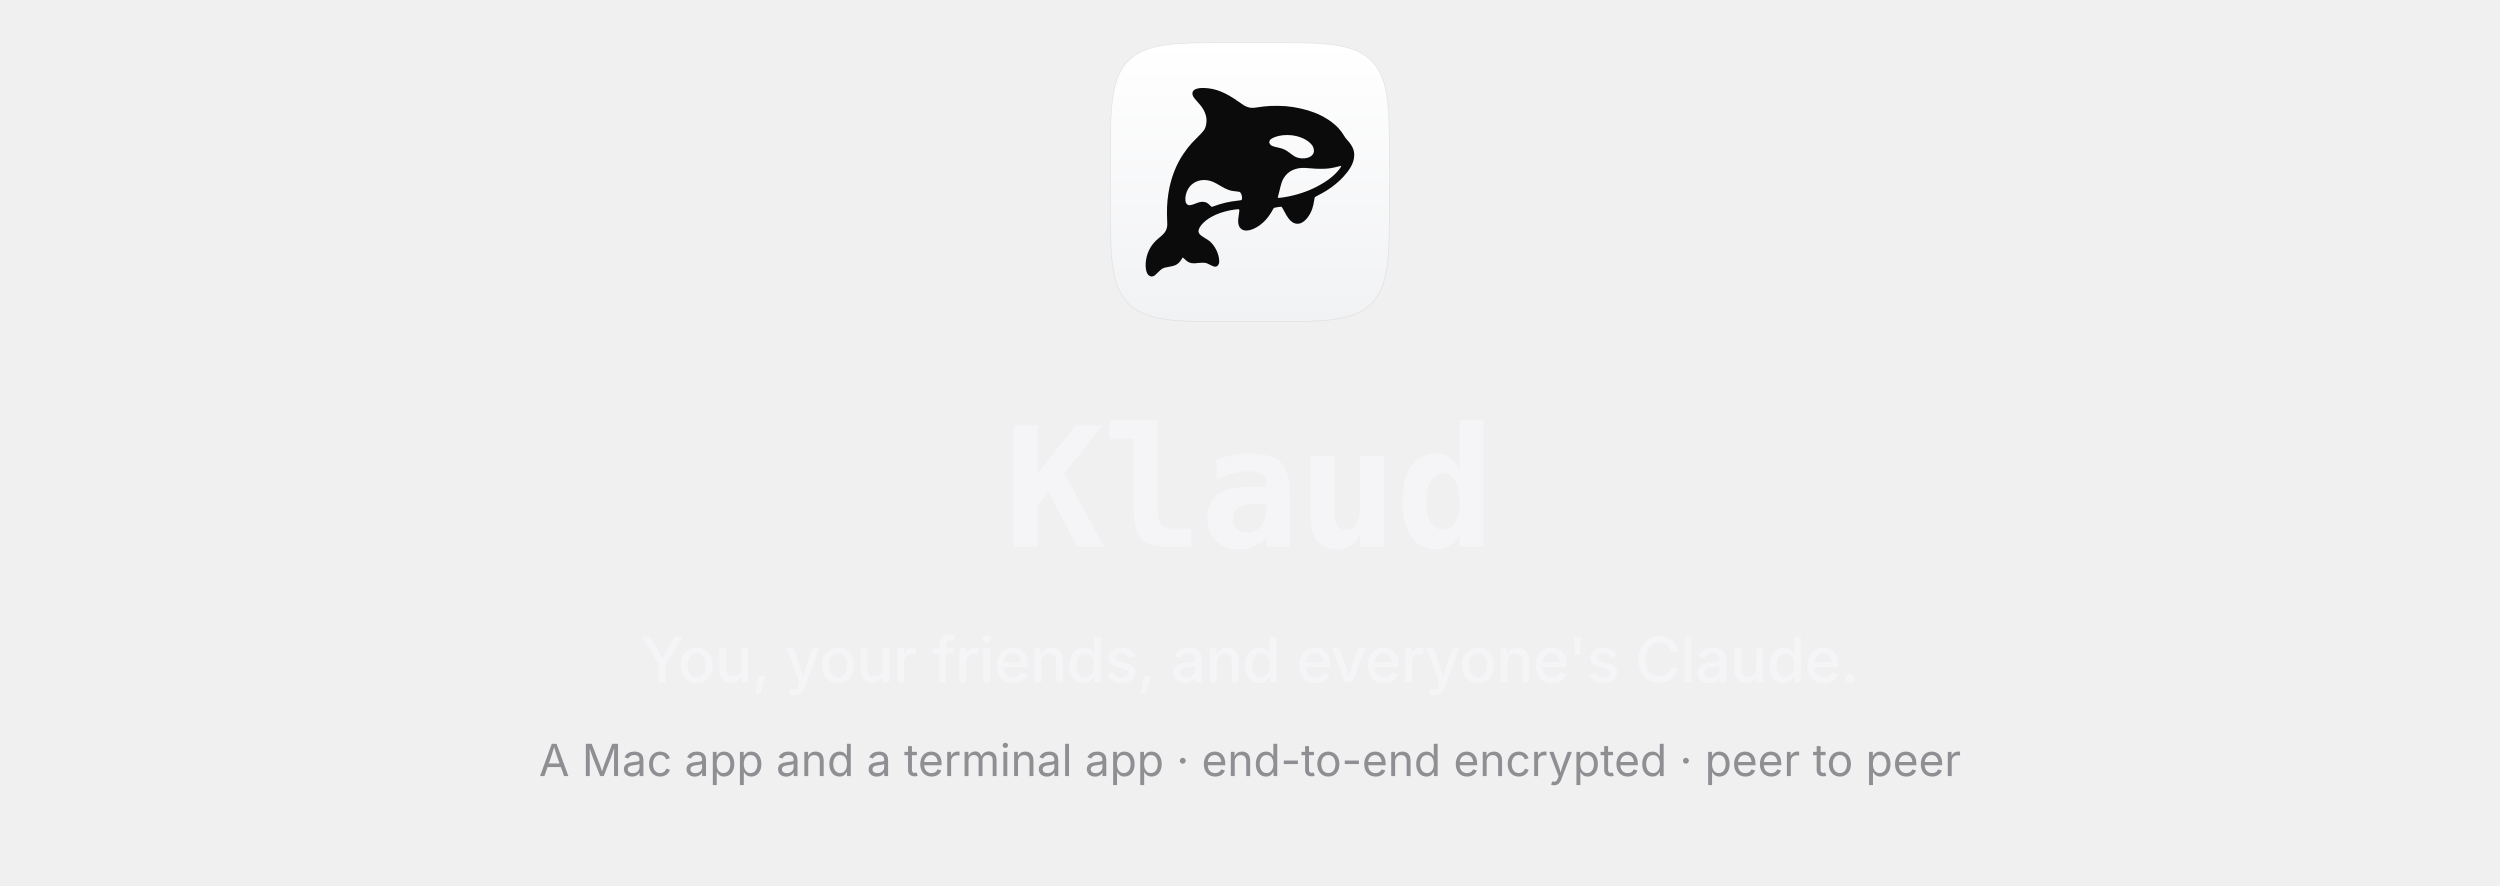
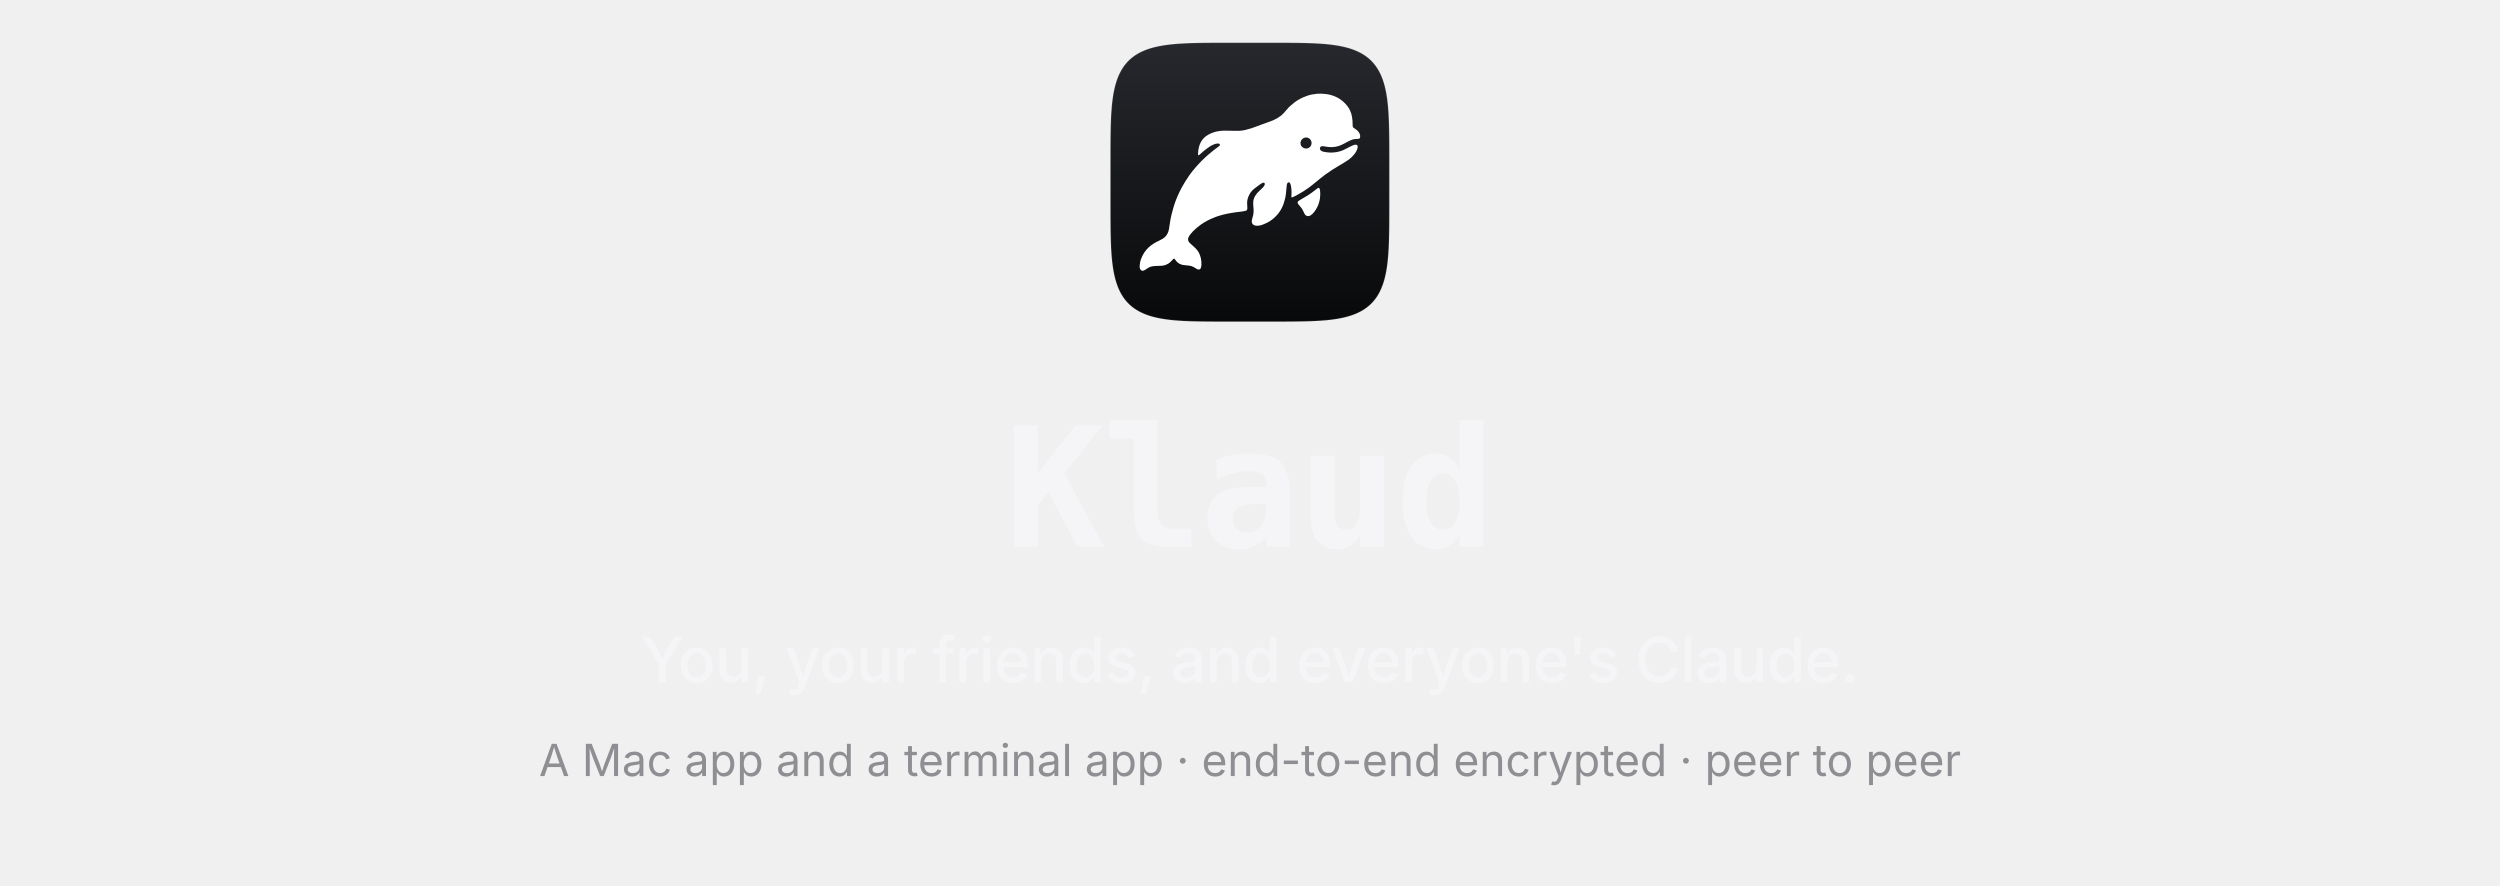
<svg xmlns="http://www.w3.org/2000/svg" width="960" height="340" viewBox="0 0 960 340" role="img" aria-label="klaud: you, your friends, and everyone's Claude">
  <g transform="translate(413.4 3.4) scale(0.13)">
    <defs>
      <linearGradient id="logo-bg" x1="0" y1="0" x2="0" y2="1">
-         <stop offset="0" stop-color="#FFFFFF" />
-         <stop offset="1" stop-color="#F1F2F4" />
+         <stop offset="0" stop-color="#26282D" />
+         <stop offset="1" stop-color="#08090A" />
      </linearGradient>
    </defs>
    <path d="M924.00,512.00 L923.97,593.59 L923.90,619.65 L923.77,638.60 L923.60,654.01 L923.37,667.24 L923.10,678.95 L922.77,689.52 L922.39,699.21 L921.96,708.17 L921.48,716.53 L920.96,724.39 L920.37,731.81 L919.74,738.85 L919.06,745.54 L918.33,751.94 L917.54,758.06 L916.70,763.93 L915.81,769.57 L914.87,775.00 L913.88,780.24 L912.83,785.29 L911.73,790.18 L910.57,794.91 L909.36,799.49 L908.10,803.93 L906.79,808.23 L905.41,812.41 L903.99,816.47 L902.50,820.41 L900.96,824.24 L899.37,827.96 L897.71,831.58 L896.00,835.10 L894.23,838.53 L892.40,841.86 L890.51,845.11 L888.56,848.27 L886.55,851.34 L884.48,854.33 L882.34,857.24 L880.14,860.08 L877.87,862.83 L875.54,865.52 L873.14,868.13 L870.67,870.67 L868.13,873.14 L865.52,875.54 L862.83,877.87 L860.08,880.14 L857.24,882.34 L854.33,884.48 L851.34,886.55 L848.27,888.56 L845.11,890.51 L841.86,892.40 L838.53,894.23 L835.10,896.00 L831.58,897.71 L827.96,899.37 L824.24,900.96 L820.41,902.50 L816.47,903.99 L812.41,905.41 L808.23,906.79 L803.93,908.10 L799.49,909.36 L794.91,910.57 L790.18,911.73 L785.29,912.83 L780.24,913.88 L775.00,914.87 L769.57,915.81 L763.93,916.70 L758.06,917.54 L751.94,918.33 L745.54,919.06 L738.85,919.74 L731.81,920.37 L724.39,920.96 L716.53,921.48 L708.17,921.96 L699.21,922.39 L689.52,922.77 L678.95,923.10 L667.24,923.37 L654.01,923.60 L638.60,923.77 L619.65,923.90 L593.59,923.97 L512.00,924.00 L430.41,923.97 L404.35,923.90 L385.40,923.77 L369.99,923.60 L356.76,923.37 L345.05,923.10 L334.48,922.77 L324.79,922.39 L315.83,921.96 L307.47,921.48 L299.61,920.96 L292.19,920.37 L285.15,919.74 L278.46,919.06 L272.06,918.33 L265.94,917.54 L260.07,916.70 L254.43,915.81 L249.00,914.87 L243.76,913.88 L238.71,912.83 L233.82,911.73 L229.09,910.57 L224.51,909.36 L220.07,908.10 L215.77,906.79 L211.59,905.41 L207.53,903.99 L203.59,902.50 L199.76,900.96 L196.04,899.37 L192.42,897.71 L188.90,896.00 L185.47,894.23 L182.14,892.40 L178.89,890.51 L175.73,888.56 L172.66,886.55 L169.67,884.48 L166.76,882.34 L163.92,880.14 L161.17,877.87 L158.48,875.54 L155.87,873.14 L153.33,870.67 L150.86,868.13 L148.46,865.52 L146.13,862.83 L143.86,860.08 L141.66,857.24 L139.52,854.33 L137.45,851.34 L135.44,848.27 L133.49,845.11 L131.60,841.86 L129.77,838.53 L128.00,835.10 L126.29,831.58 L124.63,827.96 L123.04,824.24 L121.50,820.41 L120.01,816.47 L118.59,812.41 L117.21,808.23 L115.90,803.93 L114.64,799.49 L113.43,794.91 L112.27,790.18 L111.17,785.29 L110.12,780.24 L109.13,775.00 L108.19,769.57 L107.30,763.93 L106.46,758.06 L105.67,751.94 L104.94,745.54 L104.26,738.85 L103.63,731.81 L103.04,724.39 L102.52,716.53 L102.04,708.17 L101.61,699.21 L101.23,689.52 L100.90,678.95 L100.63,667.24 L100.40,654.01 L100.23,638.60 L100.10,619.65 L100.03,593.59 L100.00,512.00 L100.03,430.41 L100.10,404.35 L100.23,385.40 L100.40,369.99 L100.63,356.76 L100.90,345.05 L101.23,334.48 L101.61,324.79 L102.04,315.83 L102.52,307.47 L103.04,299.61 L103.63,292.19 L104.26,285.15 L104.94,278.46 L105.67,272.06 L106.46,265.94 L107.30,260.07 L108.19,254.43 L109.13,249.00 L110.12,243.76 L111.17,238.71 L112.27,233.82 L113.43,229.09 L114.64,224.51 L115.90,220.07 L117.21,215.77 L118.59,211.59 L120.01,207.53 L121.50,203.59 L123.04,199.76 L124.63,196.04 L126.29,192.42 L128.00,188.90 L129.77,185.47 L131.60,182.14 L133.49,178.89 L135.44,175.73 L137.45,172.66 L139.52,169.67 L141.66,166.76 L143.86,163.92 L146.13,161.17 L148.46,158.48 L150.86,155.87 L153.33,153.33 L155.87,150.86 L158.48,148.46 L161.17,146.13 L163.92,143.86 L166.76,141.66 L169.67,139.52 L172.66,137.45 L175.73,135.44 L178.89,133.49 L182.14,131.60 L185.47,129.77 L188.90,128.00 L192.42,126.29 L196.04,124.63 L199.76,123.04 L203.59,121.50 L207.53,120.01 L211.59,118.59 L215.77,117.21 L220.07,115.90 L224.51,114.64 L229.09,113.43 L233.82,112.27 L238.71,111.17 L243.76,110.12 L249.00,109.13 L254.43,108.19 L260.07,107.30 L265.94,106.46 L272.06,105.67 L278.46,104.94 L285.15,104.26 L292.19,103.63 L299.61,103.04 L307.47,102.52 L315.83,102.04 L324.79,101.61 L334.48,101.23 L345.05,100.90 L356.76,100.63 L369.99,100.40 L385.40,100.23 L404.35,100.10 L430.41,100.03 L512.00,100.00 L593.59,100.03 L619.65,100.10 L638.60,100.23 L654.01,100.40 L667.24,100.63 L678.95,100.90 L689.52,101.23 L699.21,101.61 L708.17,102.04 L716.53,102.52 L724.39,103.04 L731.81,103.63 L738.85,104.26 L745.54,104.94 L751.94,105.67 L758.06,106.46 L763.93,107.30 L769.57,108.19 L775.00,109.13 L780.24,110.12 L785.29,111.17 L790.18,112.27 L794.91,113.43 L799.49,114.64 L803.93,115.90 L808.23,117.21 L812.41,118.59 L816.47,120.01 L820.41,121.50 L824.24,123.04 L827.96,124.63 L831.58,126.29 L835.10,128.00 L838.53,129.77 L841.86,131.60 L845.11,133.49 L848.27,135.44 L851.34,137.45 L854.33,139.52 L857.24,141.66 L860.08,143.86 L862.83,146.13 L865.52,148.46 L868.13,150.86 L870.67,153.33 L873.14,155.87 L875.54,158.48 L877.87,161.17 L880.14,163.92 L882.34,166.76 L884.48,169.67 L886.55,172.66 L888.56,175.73 L890.51,178.89 L892.40,182.14 L894.23,185.47 L896.00,188.90 L897.71,192.42 L899.37,196.04 L900.96,199.76 L902.50,203.59 L903.99,207.53 L905.41,211.59 L906.79,215.77 L908.10,220.07 L909.36,224.51 L910.57,229.09 L911.73,233.82 L912.83,238.71 L913.88,243.76 L914.87,249.00 L915.81,254.43 L916.70,260.07 L917.54,265.94 L918.33,272.06 L919.06,278.46 L919.74,285.15 L920.37,292.19 L920.96,299.61 L921.48,307.47 L921.96,315.83 L922.39,324.79 L922.77,334.48 L923.10,345.05 L923.37,356.76 L923.60,369.99 L923.77,385.40 L923.90,404.35 L923.97,430.41 Z" fill="url(#logo-bg)" />
-     <path d="M924.00,512.00 L923.97,593.59 L923.90,619.65 L923.77,638.60 L923.60,654.01 L923.37,667.24 L923.10,678.95 L922.77,689.52 L922.39,699.21 L921.96,708.17 L921.48,716.53 L920.96,724.39 L920.37,731.81 L919.74,738.85 L919.06,745.54 L918.33,751.94 L917.54,758.06 L916.70,763.93 L915.81,769.57 L914.87,775.00 L913.88,780.24 L912.83,785.29 L911.73,790.18 L910.57,794.91 L909.36,799.49 L908.10,803.93 L906.79,808.23 L905.41,812.41 L903.99,816.47 L902.50,820.41 L900.96,824.24 L899.37,827.96 L897.71,831.58 L896.00,835.10 L894.23,838.53 L892.40,841.86 L890.51,845.11 L888.56,848.27 L886.55,851.34 L884.48,854.33 L882.34,857.24 L880.14,860.08 L877.87,862.83 L875.54,865.52 L873.14,868.13 L870.67,870.67 L868.13,873.14 L865.52,875.54 L862.83,877.87 L860.08,880.14 L857.24,882.34 L854.33,884.48 L851.34,886.55 L848.27,888.56 L845.11,890.51 L841.86,892.40 L838.53,894.23 L835.10,896.00 L831.58,897.71 L827.96,899.37 L824.24,900.96 L820.41,902.50 L816.47,903.99 L812.41,905.41 L808.23,906.79 L803.93,908.10 L799.49,909.36 L794.91,910.57 L790.18,911.73 L785.29,912.83 L780.24,913.88 L775.00,914.87 L769.57,915.81 L763.93,916.70 L758.06,917.54 L751.94,918.33 L745.54,919.06 L738.85,919.74 L731.81,920.37 L724.39,920.96 L716.53,921.48 L708.17,921.96 L699.21,922.39 L689.52,922.77 L678.95,923.10 L667.24,923.37 L654.01,923.60 L638.60,923.77 L619.65,923.90 L593.59,923.97 L512.00,924.00 L430.41,923.97 L404.35,923.90 L385.40,923.77 L369.99,923.60 L356.76,923.37 L345.05,923.10 L334.48,922.77 L324.79,922.39 L315.83,921.96 L307.47,921.48 L299.61,920.96 L292.19,920.37 L285.15,919.74 L278.46,919.06 L272.06,918.33 L265.94,917.54 L260.07,916.70 L254.43,915.81 L249.00,914.87 L243.76,913.88 L238.71,912.83 L233.82,911.73 L229.09,910.57 L224.51,909.36 L220.07,908.10 L215.77,906.79 L211.59,905.41 L207.53,903.99 L203.59,902.50 L199.76,900.96 L196.04,899.37 L192.42,897.71 L188.90,896.00 L185.47,894.23 L182.14,892.40 L178.89,890.51 L175.73,888.56 L172.66,886.55 L169.67,884.48 L166.76,882.34 L163.92,880.14 L161.17,877.87 L158.48,875.54 L155.87,873.14 L153.33,870.67 L150.86,868.13 L148.46,865.52 L146.13,862.83 L143.86,860.08 L141.66,857.24 L139.52,854.33 L137.45,851.34 L135.44,848.27 L133.49,845.11 L131.60,841.86 L129.77,838.53 L128.00,835.10 L126.29,831.58 L124.63,827.96 L123.04,824.24 L121.50,820.41 L120.01,816.47 L118.59,812.41 L117.21,808.23 L115.90,803.93 L114.64,799.49 L113.43,794.91 L112.27,790.18 L111.17,785.29 L110.12,780.24 L109.13,775.00 L108.19,769.57 L107.30,763.93 L106.46,758.06 L105.67,751.94 L104.94,745.54 L104.26,738.85 L103.63,731.81 L103.04,724.39 L102.52,716.53 L102.04,708.17 L101.61,699.21 L101.23,689.52 L100.90,678.95 L100.63,667.24 L100.40,654.01 L100.23,638.60 L100.10,619.65 L100.03,593.59 L100.00,512.00 L100.03,430.41 L100.10,404.35 L100.23,385.40 L100.40,369.99 L100.63,356.76 L100.90,345.05 L101.23,334.48 L101.61,324.79 L102.04,315.83 L102.52,307.47 L103.04,299.61 L103.63,292.19 L104.26,285.15 L104.94,278.46 L105.67,272.06 L106.46,265.94 L107.30,260.07 L108.19,254.43 L109.13,249.00 L110.12,243.76 L111.17,238.71 L112.27,233.82 L113.43,229.09 L114.64,224.51 L115.90,220.07 L117.21,215.77 L118.59,211.59 L120.01,207.53 L121.50,203.59 L123.04,199.76 L124.63,196.04 L126.29,192.42 L128.00,188.90 L129.77,185.47 L131.60,182.14 L133.49,178.89 L135.44,175.73 L137.45,172.66 L139.52,169.67 L141.66,166.76 L143.86,163.92 L146.13,161.17 L148.46,158.48 L150.86,155.87 L153.33,153.33 L155.87,150.86 L158.48,148.46 L161.17,146.13 L163.92,143.86 L166.76,141.66 L169.67,139.52 L172.66,137.45 L175.73,135.44 L178.89,133.49 L182.14,131.60 L185.47,129.77 L188.90,128.00 L192.42,126.29 L196.04,124.63 L199.76,123.04 L203.59,121.50 L207.53,120.01 L211.59,118.59 L215.77,117.21 L220.07,115.90 L224.51,114.64 L229.09,113.43 L233.82,112.27 L238.71,111.17 L243.76,110.12 L249.00,109.13 L254.43,108.19 L260.07,107.30 L265.94,106.46 L272.06,105.67 L278.46,104.94 L285.15,104.26 L292.19,103.63 L299.61,103.04 L307.47,102.52 L315.83,102.04 L324.79,101.61 L334.48,101.23 L345.05,100.90 L356.76,100.63 L369.99,100.40 L385.40,100.23 L404.35,100.10 L430.41,100.03 L512.00,100.00 L593.59,100.03 L619.65,100.10 L638.60,100.23 L654.01,100.40 L667.24,100.63 L678.95,100.90 L689.52,101.23 L699.21,101.61 L708.17,102.04 L716.53,102.52 L724.39,103.04 L731.81,103.63 L738.85,104.26 L745.54,104.94 L751.94,105.67 L758.06,106.46 L763.93,107.30 L769.57,108.19 L775.00,109.13 L780.24,110.12 L785.29,111.17 L790.18,112.27 L794.91,113.43 L799.49,114.64 L803.93,115.90 L808.23,117.21 L812.41,118.59 L816.47,120.01 L820.41,121.50 L824.24,123.04 L827.96,124.63 L831.58,126.29 L835.10,128.00 L838.53,129.77 L841.86,131.60 L845.11,133.49 L848.27,135.44 L851.34,137.45 L854.33,139.52 L857.24,141.66 L860.08,143.86 L862.83,146.13 L865.52,148.46 L868.13,150.86 L870.67,153.33 L873.14,155.87 L875.54,158.48 L877.87,161.17 L880.14,163.92 L882.34,166.76 L884.48,169.67 L886.55,172.66 L888.56,175.73 L890.51,178.89 L892.40,182.14 L894.23,185.47 L896.00,188.90 L897.71,192.42 L899.37,196.04 L900.96,199.76 L902.50,203.59 L903.99,207.53 L905.41,211.59 L906.79,215.77 L908.10,220.07 L909.36,224.51 L910.57,229.09 L911.73,233.82 L912.83,238.71 L913.88,243.76 L914.87,249.00 L915.81,254.43 L916.70,260.07 L917.54,265.94 L918.33,272.06 L919.06,278.46 L919.74,285.15 L920.37,292.19 L920.96,299.61 L921.48,307.47 L921.96,315.83 L922.39,324.79 L922.77,334.48 L923.10,345.05 L923.37,356.76 L923.60,369.99 L923.77,385.40 L923.90,404.35 L923.97,430.41 Z" fill="none" stroke="#000000" stroke-opacity="0.08" stroke-width="2" />
-     <path transform="translate(512 512) scale(0.7) translate(-512 -512)" fill="#0B0B0C" fill-rule="evenodd" d="M94.3 909.6C86.6 908.4 79.5 901.0 76.0 890.6C71.6 877.6 70.8 857.0 73.9 838.9C80.1 802.4 97.3 772.8 126.1 749.3C145.5 733.3 152.6 725.8 157.3 716.2C162.4 705.7 163.9 697.3 163.2 682.3C160.8 632.5 162.1 598.6 167.7 561.7C177.5 497.1 199.7 438.7 232.2 391.4C244.9 372.9 255.6 359.2 267.3 346.4C272.9 340.2 288.9 324.0 293.8 319.4C302.2 311.6 314.8 297.7 318.7 291.8C327.6 278.4 331.3 255.6 327.6 237.1C322.9 213.7 312.6 196.2 287.5 169.2C273.8 154.3 269.3 146.5 269.3 137.6C269.4 121.9 287.2 113.5 318.8 114.5C366.6 115.9 408.7 132.8 465.5 173.2C485.2 187.2 490.8 190.6 499.5 193.9C513.9 199.3 523.4 199.6 547.2 195.7C562.0 193.2 576.3 191.7 597.7 190.3C612.9 189.3 647.6 189.8 663.5 191.2C704.4 194.7 750.8 205.2 784.5 218.5C804.7 226.5 818.7 233.5 837.6 245.1C848.0 251.5 851.2 253.7 859.4 260.2C880.7 277.0 893.9 291.4 906.2 311.1C913.3 322.5 916.6 327.2 921.1 332.0C948.7 362.1 956.5 384.2 950.3 415.1C945.7 437.9 932.2 460.8 907.0 488.6C880.2 518.0 842.9 545.7 803.2 565.6C792.0 571.2 786.6 574.7 785.5 576.9C785.2 577.7 784.7 579.4 784.5 580.9C784.3 582.3 783.7 585.9 783.3 588.8C781.5 600.8 778.0 616.0 775.0 624.7C764.7 654.6 743.3 680.3 723.9 685.9C712.7 689.1 701.5 687.5 692.2 681.4C679.4 672.9 670.5 661.1 656.4 633.8C648.7 619.0 646.7 616.1 643.9 615.6C641.3 615.1 620.7 618.3 615.1 620.0C613.0 620.7 612.2 621.6 609.3 626.9C591.9 658.8 572.7 681.0 548.5 697.1C516.4 718.4 487.0 722.2 472.6 706.8C462.3 695.9 460.0 678.9 464.9 651.6C466.0 645.8 466.8 639.4 467.4 633.4C467.8 628.6 466.5 625.9 463.9 625.9C458.9 625.8 440.2 628.4 428.4 630.7C397.7 636.9 372.1 645.9 349.0 658.7C315.6 677.2 291.4 706.2 295.6 722.7C297.8 731.3 302.6 735.8 321.2 747.0C330.8 752.8 338.2 757.7 342.4 761.2C365.1 780.2 382.4 816.4 382.5 845.4C382.6 853.6 380.8 858.9 376.5 863.6C370.1 870.5 362.7 870.3 348.1 862.7C332.6 854.7 329.4 853.5 322.0 852.3C316.3 851.5 306.9 851.6 297.2 852.7C280.7 854.6 274.2 854.9 267.2 853.8C255.9 852.2 248.0 847.7 236.5 836.4C232.3 832.3 229.5 829.9 229.0 829.9C228.0 829.9 227.7 830.3 224.8 835.4C217.8 847.5 209.3 856.2 200.0 860.9C193.0 864.5 181.1 867.7 167.7 869.7C145.4 873.1 140.8 875.7 119.5 897.0C109.9 906.6 106.6 908.7 100.2 909.6C97.0 910.1 97.2 910.1 94.3 909.6ZM357.3 614.3C396.1 600.2 422.6 594.0 464.0 589.5C476.6 588.1 477.2 587.9 478.1 584.6C480.4 576.4 477.5 562.8 472.2 556.2C469.5 552.8 466.5 551.9 456.2 551.1C430.0 549.3 415.1 544.1 385.9 526.5C361.4 511.7 350.1 506.8 333.7 504.1C299.2 498.4 267.2 512.6 251.0 541.0C242.6 555.8 238.3 574.2 239.9 588.6C240.8 597.1 242.3 600.8 246.2 604.4C253.6 611.4 260.4 610.9 282.6 602.2C298.2 595.9 307.0 594.1 316.2 595.0C327.5 596.1 333.6 599.5 344.4 610.5C348.9 615.1 350.2 616.2 351.0 616.2C351.6 616.2 354.4 615.3 357.3 614.3ZM639.2 577.8C683.9 573.1 737.9 557.9 778.8 538.5C831.0 513.7 866.8 487.1 890.2 456.2C896.3 448.1 898.5 443.7 897.0 443.1C896.6 443.0 892.4 443.9 887.6 445.2C856.4 453.4 840.2 455.7 812.1 455.6C795.2 455.6 787.2 455.2 766.9 453.4C733.6 450.4 720.1 451.2 701.5 457.4C685.1 462.8 672.3 471.7 661.6 485.0C651.7 497.3 646.1 509.7 641.2 530.5C640.1 535.1 637.6 544.9 635.8 552.3C629.7 576.0 629.4 577.5 630.1 578.1C630.4 578.5 633.1 578.4 639.2 577.8ZM743.7 411.2C761.2 409.5 774.6 401.8 779.9 390.3C784.7 380.2 782.1 365.5 773.7 355.1C759.6 337.4 737.3 324.7 707.5 317.3C684.5 311.6 654.8 311.5 632.3 317.1C615.4 321.3 601.9 327.8 597.0 333.9C592.1 340.2 593.0 348.5 599.4 354.4C604.5 359.3 610.5 361.4 631.7 366.0C653.6 370.8 662.4 375.0 681.4 389.5C692.6 398.0 696.9 401.0 702.0 403.8C709.1 407.6 718.1 410.3 727.6 411.4C730.2 411.7 740.0 411.6 743.7 411.2Z" />
+     <path d="M924.00,512.00 L923.97,593.59 L923.90,619.65 L923.77,638.60 L923.60,654.01 L923.37,667.24 L923.10,678.95 L922.77,689.52 L922.39,699.21 L921.96,708.17 L921.48,716.53 L920.96,724.39 L920.37,731.81 L919.74,738.85 L919.06,745.54 L918.33,751.94 L917.54,758.06 L916.70,763.93 L915.81,769.57 L914.87,775.00 L913.88,780.24 L912.83,785.29 L911.73,790.18 L910.57,794.91 L909.36,799.49 L908.10,803.93 L906.79,808.23 L905.41,812.41 L903.99,816.47 L902.50,820.41 L900.96,824.24 L899.37,827.96 L897.71,831.58 L896.00,835.10 L894.23,838.53 L892.40,841.86 L890.51,845.11 L888.56,848.27 L886.55,851.34 L884.48,854.33 L882.34,857.24 L880.14,860.08 L877.87,862.83 L875.54,865.52 L873.14,868.13 L870.67,870.67 L868.13,873.14 L865.52,875.54 L862.83,877.87 L860.08,880.14 L857.24,882.34 L854.33,884.48 L851.34,886.55 L848.27,888.56 L845.11,890.51 L841.86,892.40 L838.53,894.23 L835.10,896.00 L831.58,897.71 L827.96,899.37 L824.24,900.96 L820.41,902.50 L816.47,903.99 L812.41,905.41 L808.23,906.79 L803.93,908.10 L799.49,909.36 L794.91,910.57 L790.18,911.73 L785.29,912.83 L780.24,913.88 L775.00,914.87 L769.57,915.81 L763.93,916.70 L758.06,917.54 L751.94,918.33 L745.54,919.06 L738.85,919.74 L731.81,920.37 L724.39,920.96 L716.53,921.48 L708.17,921.96 L699.21,922.39 L689.52,922.77 L678.95,923.10 L667.24,923.37 L654.01,923.60 L638.60,923.77 L619.65,923.90 L593.59,923.97 L512.00,924.00 L430.41,923.97 L404.35,923.90 L385.40,923.77 L369.99,923.60 L356.76,923.37 L345.05,923.10 L334.48,922.77 L324.79,922.39 L315.83,921.96 L307.47,921.48 L299.61,920.96 L292.19,920.37 L285.15,919.74 L278.46,919.06 L272.06,918.33 L265.94,917.54 L260.07,916.70 L254.43,915.81 L249.00,914.87 L243.76,913.88 L238.71,912.83 L233.82,911.73 L229.09,910.57 L224.51,909.36 L220.07,908.10 L215.77,906.79 L211.59,905.41 L207.53,903.99 L203.59,902.50 L199.76,900.96 L196.04,899.37 L192.42,897.71 L188.90,896.00 L185.47,894.23 L182.14,892.40 L178.89,890.51 L175.73,888.56 L172.66,886.55 L169.67,884.48 L166.76,882.34 L163.92,880.14 L161.17,877.87 L158.48,875.54 L155.87,873.14 L153.33,870.67 L150.86,868.13 L148.46,865.52 L146.13,862.83 L143.86,860.08 L141.66,857.24 L139.52,854.33 L137.45,851.34 L135.44,848.27 L133.49,845.11 L131.60,841.86 L129.77,838.53 L128.00,835.10 L126.29,831.58 L124.63,827.96 L123.04,824.24 L121.50,820.41 L120.01,816.47 L118.59,812.41 L117.21,808.23 L115.90,803.93 L114.64,799.49 L113.43,794.91 L112.27,790.18 L111.17,785.29 L110.12,780.24 L109.13,775.00 L108.19,769.57 L107.30,763.93 L106.46,758.06 L105.67,751.94 L104.94,745.54 L104.26,738.85 L103.63,731.81 L103.04,724.39 L102.52,716.53 L102.04,708.17 L101.61,699.21 L101.23,689.52 L100.90,678.95 L100.63,667.24 L100.40,654.01 L100.23,638.60 L100.10,619.65 L100.03,593.59 L100.00,512.00 L100.03,430.41 L100.10,404.35 L100.23,385.40 L100.40,369.99 L100.63,356.76 L100.90,345.05 L101.23,334.48 L101.61,324.79 L102.04,315.83 L102.52,307.47 L103.04,299.61 L103.63,292.19 L104.26,285.15 L104.94,278.46 L105.67,272.06 L106.46,265.94 L107.30,260.07 L108.19,254.43 L109.13,249.00 L110.12,243.76 L111.17,238.71 L112.27,233.82 L113.43,229.09 L114.64,224.51 L115.90,220.07 L117.21,215.77 L118.59,211.59 L120.01,207.53 L121.50,203.59 L123.04,199.76 L124.63,196.04 L126.29,192.42 L128.00,188.90 L129.77,185.47 L131.60,182.14 L133.49,178.89 L135.44,175.73 L137.45,172.66 L139.52,169.67 L141.66,166.76 L143.86,163.92 L146.13,161.17 L148.46,158.48 L150.86,155.87 L153.33,153.33 L155.87,150.86 L158.48,148.46 L161.17,146.13 L163.92,143.86 L166.76,141.66 L169.67,139.52 L172.66,137.45 L175.73,135.44 L178.89,133.49 L182.14,131.60 L185.47,129.77 L188.90,128.00 L192.42,126.29 L196.04,124.63 L199.76,123.04 L203.59,121.50 L207.53,120.01 L211.59,118.59 L215.77,117.21 L220.07,115.90 L224.51,114.64 L229.09,113.43 L233.82,112.27 L238.71,111.17 L243.76,110.12 L249.00,109.13 L254.43,108.19 L260.07,107.30 L265.94,106.46 L272.06,105.67 L278.46,104.94 L285.15,104.26 L292.19,103.63 L299.61,103.04 L307.47,102.52 L315.83,102.04 L324.79,101.61 L334.48,101.23 L345.05,100.90 L356.76,100.63 L369.99,100.40 L385.40,100.23 L404.35,100.10 L430.41,100.03 L512.00,100.00 L593.59,100.03 L619.65,100.10 L638.60,100.23 L654.01,100.40 L667.24,100.63 L678.95,100.90 L689.52,101.23 L699.21,101.61 L708.17,102.04 L716.53,102.52 L724.39,103.04 L731.81,103.63 L738.85,104.26 L745.54,104.94 L751.94,105.67 L758.06,106.46 L763.93,107.30 L769.57,108.19 L775.00,109.13 L780.24,110.12 L785.29,111.17 L790.18,112.27 L794.91,113.43 L799.49,114.64 L803.93,115.90 L808.23,117.21 L812.41,118.59 L816.47,120.01 L820.41,121.50 L824.24,123.04 L827.96,124.63 L831.58,126.29 L835.10,128.00 L838.53,129.77 L841.86,131.60 L845.11,133.49 L848.27,135.44 L851.34,137.45 L854.33,139.52 L857.24,141.66 L860.08,143.86 L862.83,146.13 L865.52,148.46 L868.13,150.86 L870.67,153.33 L873.14,155.87 L875.54,158.48 L877.87,161.17 L880.14,163.92 L882.34,166.76 L884.48,169.67 L886.55,172.66 L888.56,175.73 L890.51,178.89 L892.40,182.14 L894.23,185.47 L896.00,188.90 L897.71,192.42 L899.37,196.04 L900.96,199.76 L902.50,203.59 L903.99,207.53 L905.41,211.59 L906.79,215.77 L908.10,220.07 L909.36,224.51 L910.57,229.09 L911.73,233.82 L912.83,238.71 L913.88,243.76 L914.87,249.00 L915.81,254.43 L916.70,260.07 L917.54,265.94 L918.33,272.06 L919.06,278.46 L919.74,285.15 L920.37,292.19 L920.96,299.61 L921.48,307.47 L921.96,315.83 L922.39,324.79 L922.77,334.48 L923.10,345.05 L923.37,356.76 L923.60,369.99 L923.77,385.40 L923.90,404.35 L923.97,430.41 Z" fill="none" stroke="rgba(255,255,255,0.14)" stroke-width="3" />
+     <path transform="translate(512 512) scale(0.74) translate(-512 -512)" fill="#FFFFFF" fill-rule="evenodd" d="M81.0 865.1C72.1 862.3 69.8 851.2 74.0 830.9C75.0 826.2 75.0 825.9 77.4 819.1C83.4 801.4 95.3 783.4 108.6 771.6C121.0 760.6 132.9 753.1 150.1 745.2C160.7 740.3 168.3 735.4 174.3 729.5C181.4 722.4 186.8 711.3 189.0 699.5C189.9 694.4 191.5 684.3 192.0 679.5C192.3 677.6 193.0 673.0 193.6 669.3C194.3 665.6 194.9 661.6 195.1 660.4C195.3 659.3 195.8 656.5 196.3 654.3C196.8 652.1 197.5 648.8 197.9 647.0C198.2 645.2 199.0 642.2 199.5 640.4C200.0 638.6 200.9 635.2 201.5 632.8C203.2 625.6 205.1 618.5 206.8 613.2C207.6 610.4 209.0 606.2 209.7 603.8C212.8 593.8 217.1 582.2 221.4 572.0C226.4 560.4 233.9 544.4 237.3 538.3C238.3 536.4 240.0 533.2 241.1 531.1C243.8 526.0 250.1 515.4 254.7 508.1C258.4 502.1 265.7 491.1 269.1 486.3C270.8 483.9 272.9 481.0 273.7 479.9C275.9 476.7 280.6 470.6 283.8 466.6C288.7 460.6 295.7 452.3 297.8 450.0C298.9 448.8 301.1 446.4 302.7 444.6C315.2 430.5 324.3 421.5 341.0 406.3C347.1 400.8 363.3 387.3 367.6 384.2C368.9 383.2 371.5 381.3 373.3 380.0C375.0 378.7 379.3 375.6 382.7 373.1C392.0 366.3 393.1 365.1 392.2 361.9C390.5 355.4 377.2 356.2 362.1 363.8C353.2 368.2 336.0 380.2 326.3 388.8C325.3 389.7 323.5 391.2 322.3 392.2C321.1 393.2 318.2 395.9 315.7 398.2C305.0 408.0 303.9 407.2 305.5 390.4C308.0 363.1 317.6 343.7 335.6 329.2C347.4 319.8 368.1 311.1 385.3 308.5C402.2 306.0 410.7 305.7 443.7 306.8C465.5 307.6 478.2 306.9 488.1 304.6C489.7 304.3 492.7 303.6 494.8 303.2C506.7 300.6 527.4 294.1 537.9 289.6C540.6 288.4 543.4 287.4 553.8 283.7C556.5 282.7 559.6 281.5 560.8 281.1C563.0 280.2 564.2 279.8 575.7 275.8C579.2 274.5 582.9 273.2 583.9 272.8C584.9 272.4 588.2 271.3 591.2 270.2C597.4 268.0 599.8 267.1 601.6 266.2C602.3 265.8 604.8 264.7 607.2 263.7C617.1 259.4 628.8 252.4 636.6 246.2C642.4 241.6 649.8 233.7 659.5 221.9C664.0 216.4 669.1 211.1 674.1 206.8C679.9 201.7 688.0 195.0 689.9 193.7C690.8 193.0 692.9 191.6 694.4 190.4C701.6 185.2 709.5 180.5 717.2 176.9C719.3 175.9 722.8 174.3 724.9 173.3C728.9 171.5 733.5 169.7 738.6 167.9C740.2 167.4 742.3 166.6 743.3 166.2C750.5 163.4 769.0 159.9 780.5 159.0C801.1 157.4 828.7 160.7 843.1 166.4C844.7 167.1 848.0 168.4 850.5 169.3C875.8 179.2 899.6 200.8 911.3 224.6C918.4 239.0 922.0 257.8 922.0 280.0C922.0 289.8 922.4 291.6 925.0 294.1C926.2 295.4 926.8 295.8 930.9 298.3C945.7 307.5 953.4 319.5 952.0 331.5C951.3 337.9 949.6 339.1 940.2 339.3C932.3 339.5 926.8 340.2 922.0 341.6C918.3 342.7 904.7 348.9 899.0 352.1C897.1 353.1 893.9 354.9 891.8 356.1C883.6 360.8 871.5 366.2 865.4 367.9C847.5 373.1 831.2 373.4 809.0 369.1C799.9 367.3 794.9 368.5 792.5 372.9C789.8 377.9 792.1 384.2 797.9 387.4C802.8 390.1 805.9 390.9 821.9 393.0C836.0 395.0 856.2 393.3 869.8 389.2C884.2 384.7 887.4 383.3 906.8 372.7C931.0 359.6 942.2 358.9 942.2 370.7C942.2 385.9 925.2 409.3 903.7 423.7C902.3 424.6 900.2 426.1 898.9 427.0C895.4 429.5 888.6 433.8 875.9 441.4C874.3 442.4 870.2 444.7 866.7 446.7C850.3 456.1 831.9 468.0 816.8 478.9C815.4 480.0 813.0 481.6 811.6 482.6C807.5 485.4 797.2 493.4 793.7 496.5C792.7 497.4 790.7 499.0 789.2 500.2C787.8 501.3 785.7 503.1 784.6 504.0C778.7 509.2 770.1 516.2 763.3 521.4C756.5 526.5 751.8 530.2 746.2 534.5C743.9 536.2 732.6 544.0 729.5 545.9C728.1 546.8 725.6 548.4 724.0 549.4C722.4 550.4 719.8 552.0 718.3 552.8C716.8 553.6 714.0 555.3 712.1 556.4C710.2 557.5 705.7 560.1 702.2 562.0C698.7 563.9 695.2 565.9 694.5 566.4C691.8 568.0 682.2 572.5 681.0 572.7C677.6 573.1 677.1 571.7 677.8 563.6C679.3 548.0 677.1 526.1 673.3 517.9C670.0 510.9 664.2 510.6 660.9 517.2C659.7 519.6 659.0 523.8 658.3 532.6C656.7 554.9 654.4 571.3 651.7 580.3C651.2 581.8 650.4 584.8 649.8 587.1C642.8 614.0 629.5 636.0 608.8 654.5C596.1 665.9 583.8 673.3 564.8 680.8C544.9 688.7 527.8 687.4 521.9 677.5C518.5 671.9 518.6 665.6 522.2 654.3C526.9 640.1 527.9 628.1 525.9 610.0C525.2 603.6 525.0 593.8 525.4 589.7C527.0 573.8 535.4 559.4 550.9 545.6C563.5 534.4 567.5 529.9 570.4 523.8C572.9 518.6 571.1 513.8 566.7 513.8C564.3 513.8 559.5 515.8 556.3 518.2C555.9 518.5 553.0 520.6 549.8 522.7C544.2 526.6 541.3 528.7 535.3 533.5C533.5 534.9 530.9 536.9 529.5 537.9C524.2 541.7 515.4 551.5 511.9 557.5C507.2 565.8 503.7 574.5 502.2 582.0C500.6 589.9 500.5 594.3 501.4 606.1C502.5 620.1 501.5 623.9 496.6 625.8C491.7 627.7 480.9 629.4 459.9 631.6C457.0 632.0 451.9 632.7 448.5 633.2C445.0 633.8 440.7 634.5 438.9 634.7C437.1 634.9 433.2 635.6 430.3 636.2C427.4 636.7 423.8 637.4 422.5 637.6C418.0 638.4 407.0 640.9 403.7 641.9C402.0 642.4 399.7 643.1 398.6 643.4C389.8 645.6 380.7 648.6 374.2 651.2C373.1 651.7 370.3 652.8 367.9 653.7C350.5 660.5 331.0 670.8 317.0 680.8C292.9 697.9 273.7 717.6 267.0 732.0C264.2 737.9 264.6 744.2 267.9 749.5C270.3 753.5 273.0 756.1 283.4 765.1C300.2 779.5 307.5 788.8 312.1 802.1C312.5 803.3 313.2 805.2 313.7 806.4C318.3 817.8 320.2 841.5 317.2 851.6C314.2 862.2 306.6 863.6 295.6 855.7C290.8 852.2 284.4 849.0 278.3 846.9C274.5 845.6 268.2 844.7 254.4 843.5C245.0 842.7 243.4 842.4 238.4 840.7C227.5 837.0 221.8 832.5 214.0 821.6C209.6 815.3 209.1 815.4 202.9 822.3C194.9 831.2 189.3 835.8 183.0 838.8C175.5 842.4 174.4 842.9 170.3 843.9C162.6 845.8 161.7 845.8 140.8 846.3C122.7 846.7 113.4 848.9 104.2 855.2C88.8 865.5 86.0 866.7 81.0 865.1ZM740.4 646.8C734.0 645.2 731.3 642.0 725.8 629.3C721.7 619.9 718.7 615.2 712.5 608.6C702.3 597.6 700.4 593.1 704.1 588.7C705.8 586.7 712.5 582.4 721.9 577.3C726.7 574.6 738.4 567.7 741.5 565.6C742.5 564.9 745.4 563.1 747.7 561.6C754.7 557.2 769.1 546.6 775.0 541.6C784.0 534.0 786.3 533.1 789.2 536.1C794.1 541.3 794.2 571.1 789.3 588.1C788.9 589.4 788.3 591.6 787.9 593.1C785.0 604.9 778.6 617.5 769.5 629.7C759.0 643.5 749.7 649.1 740.4 646.8ZM740.7 377.2C761.3 372.9 764.8 345.3 745.9 335.7C729.7 327.5 710.5 342.8 714.4 360.7C716.9 371.8 729.3 379.7 740.7 377.2Z" />
  </g>
  <text x="480" y="210" text-anchor="middle" font-family="ui-monospace, 'SF Mono', SFMono-Regular, Menlo, 'JetBrains Mono', Consolas, monospace" font-size="64" font-weight="600" letter-spacing="-1" fill="#F5F5F7">Klaud</text>
  <text x="480" y="262" text-anchor="middle" font-family="-apple-system, BlinkMacSystemFont, 'SF Pro Text', 'Segoe UI', Inter, Helvetica, Arial, sans-serif" font-size="24" font-weight="500" letter-spacing="-0.3" fill="#F5F5F7">You, your friends, and everyone's Claude.</text>
  <text x="480" y="298" text-anchor="middle" font-family="-apple-system, BlinkMacSystemFont, 'SF Pro Text', 'Segoe UI', Inter, Helvetica, Arial, sans-serif" font-size="17" font-weight="400" fill="#8E8E93">A Mac app and a terminal app · end-to-end encrypted · peer to peer</text>
</svg>
